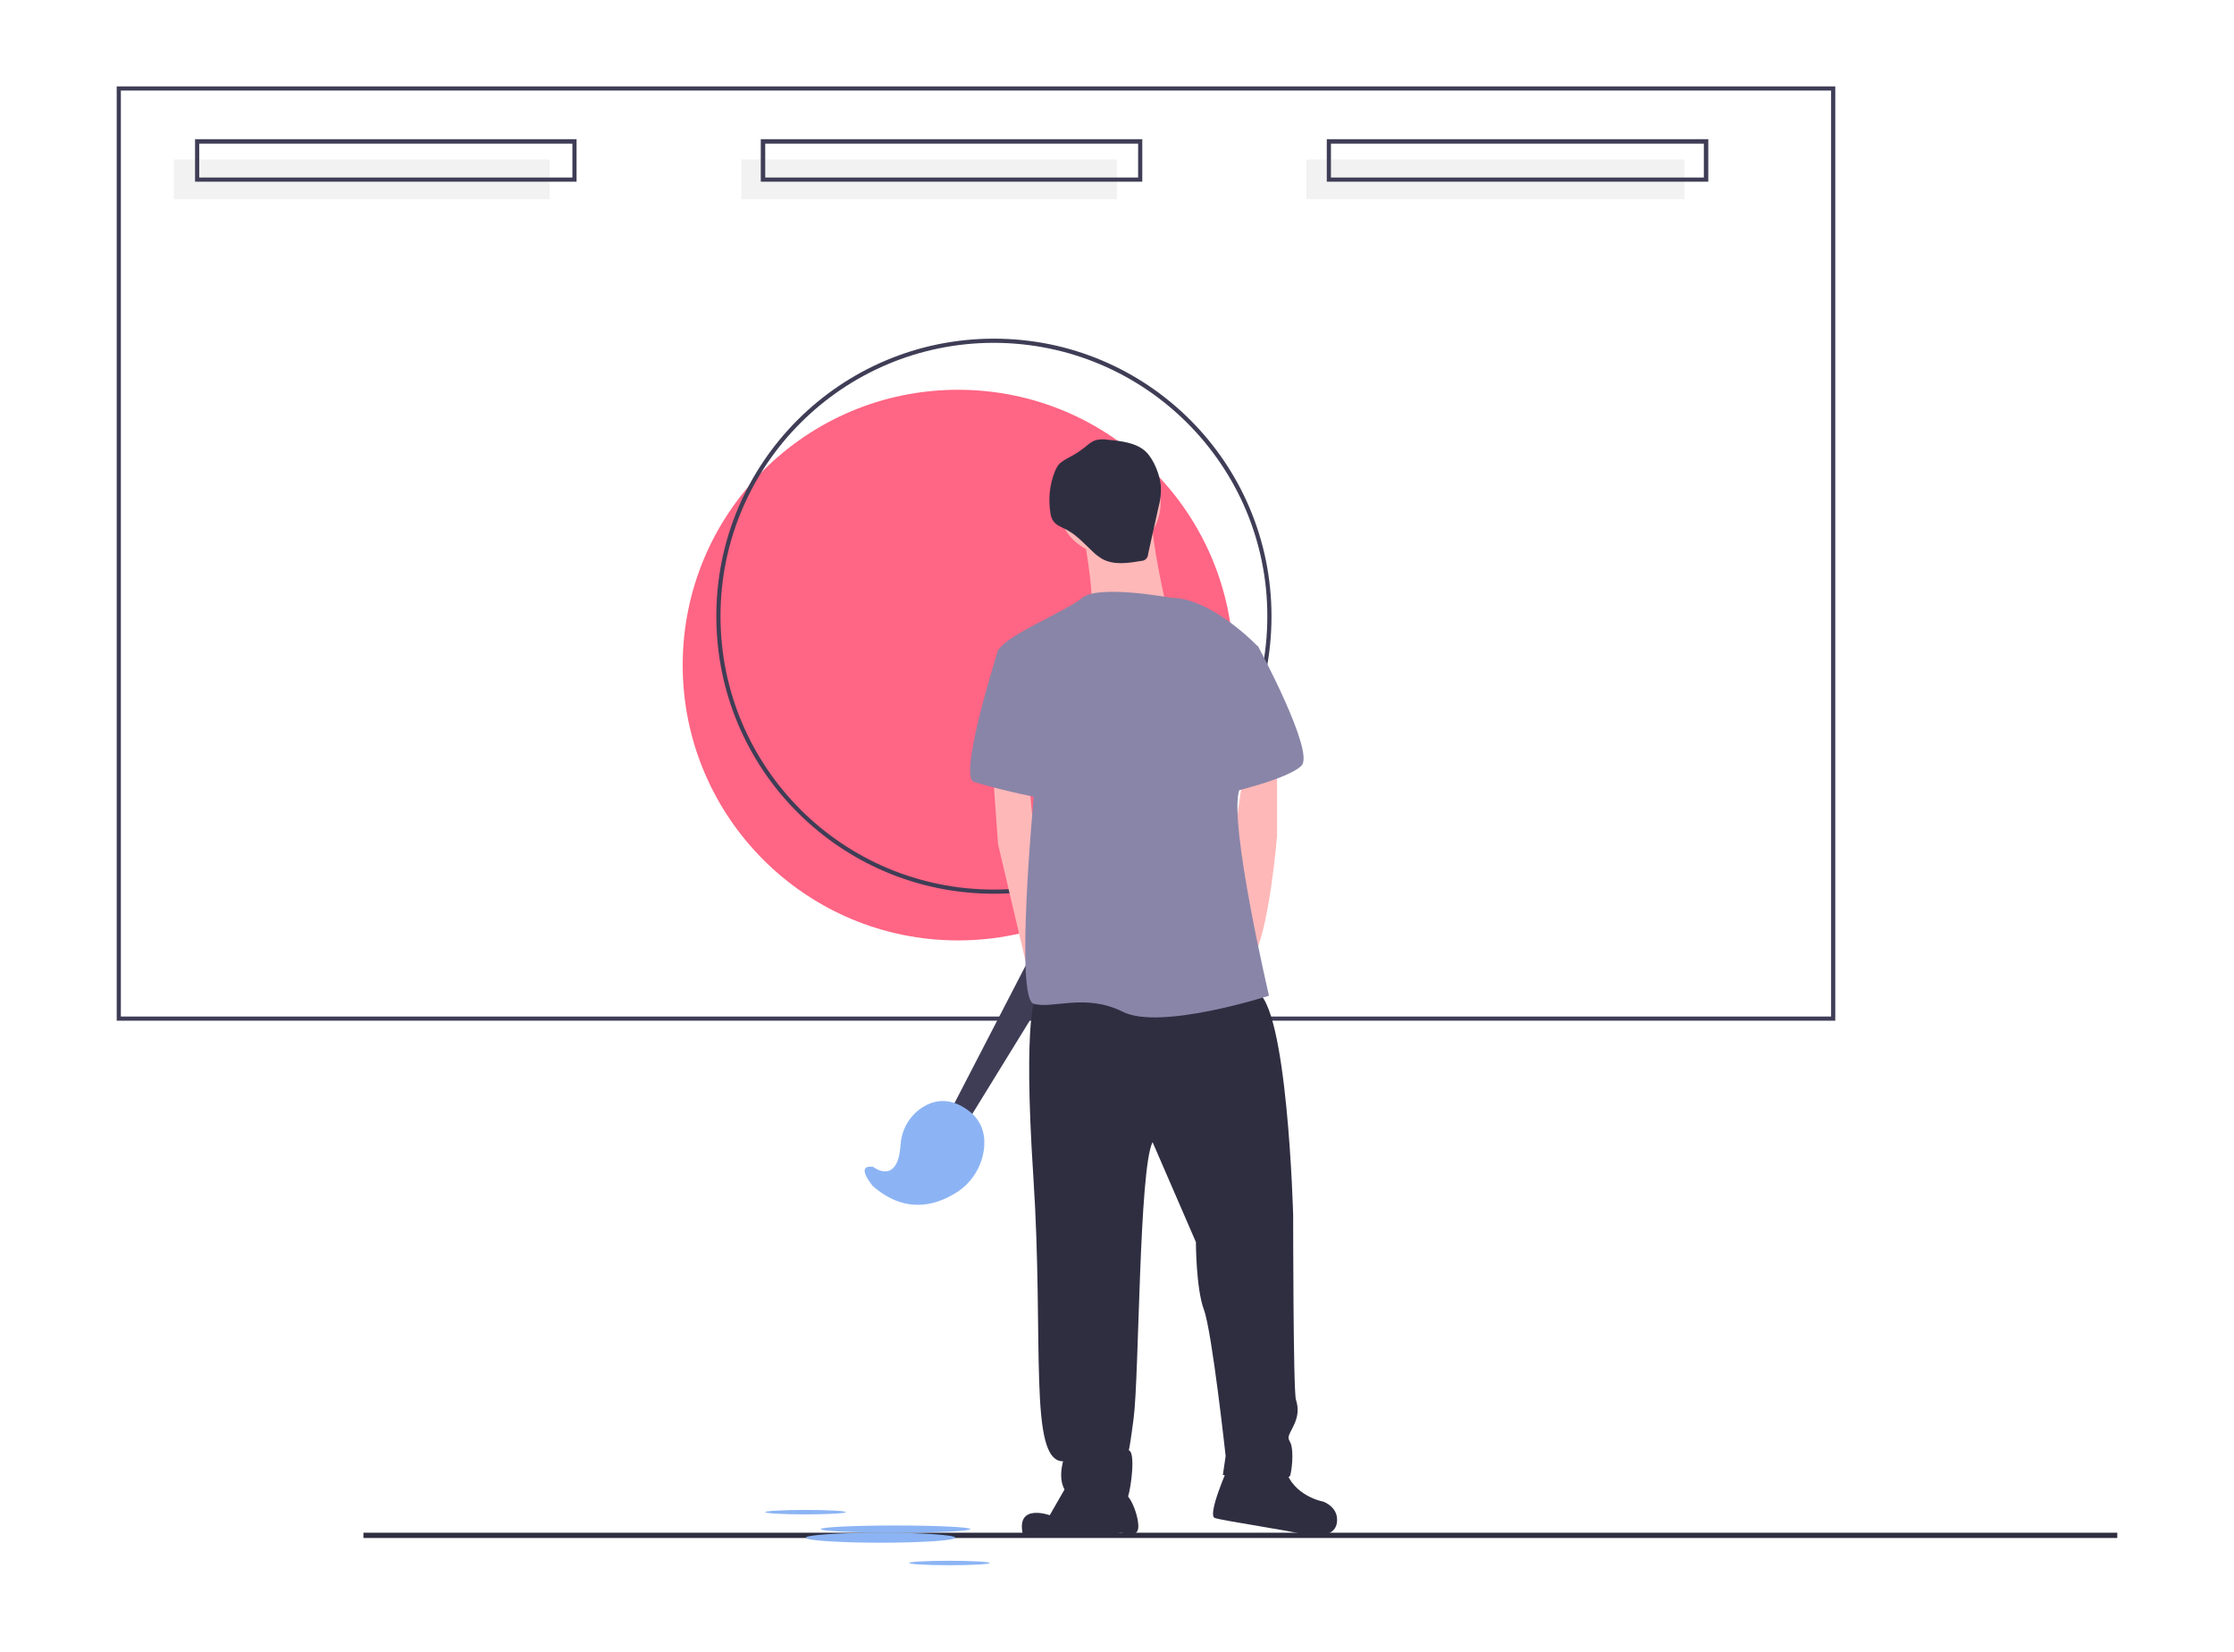
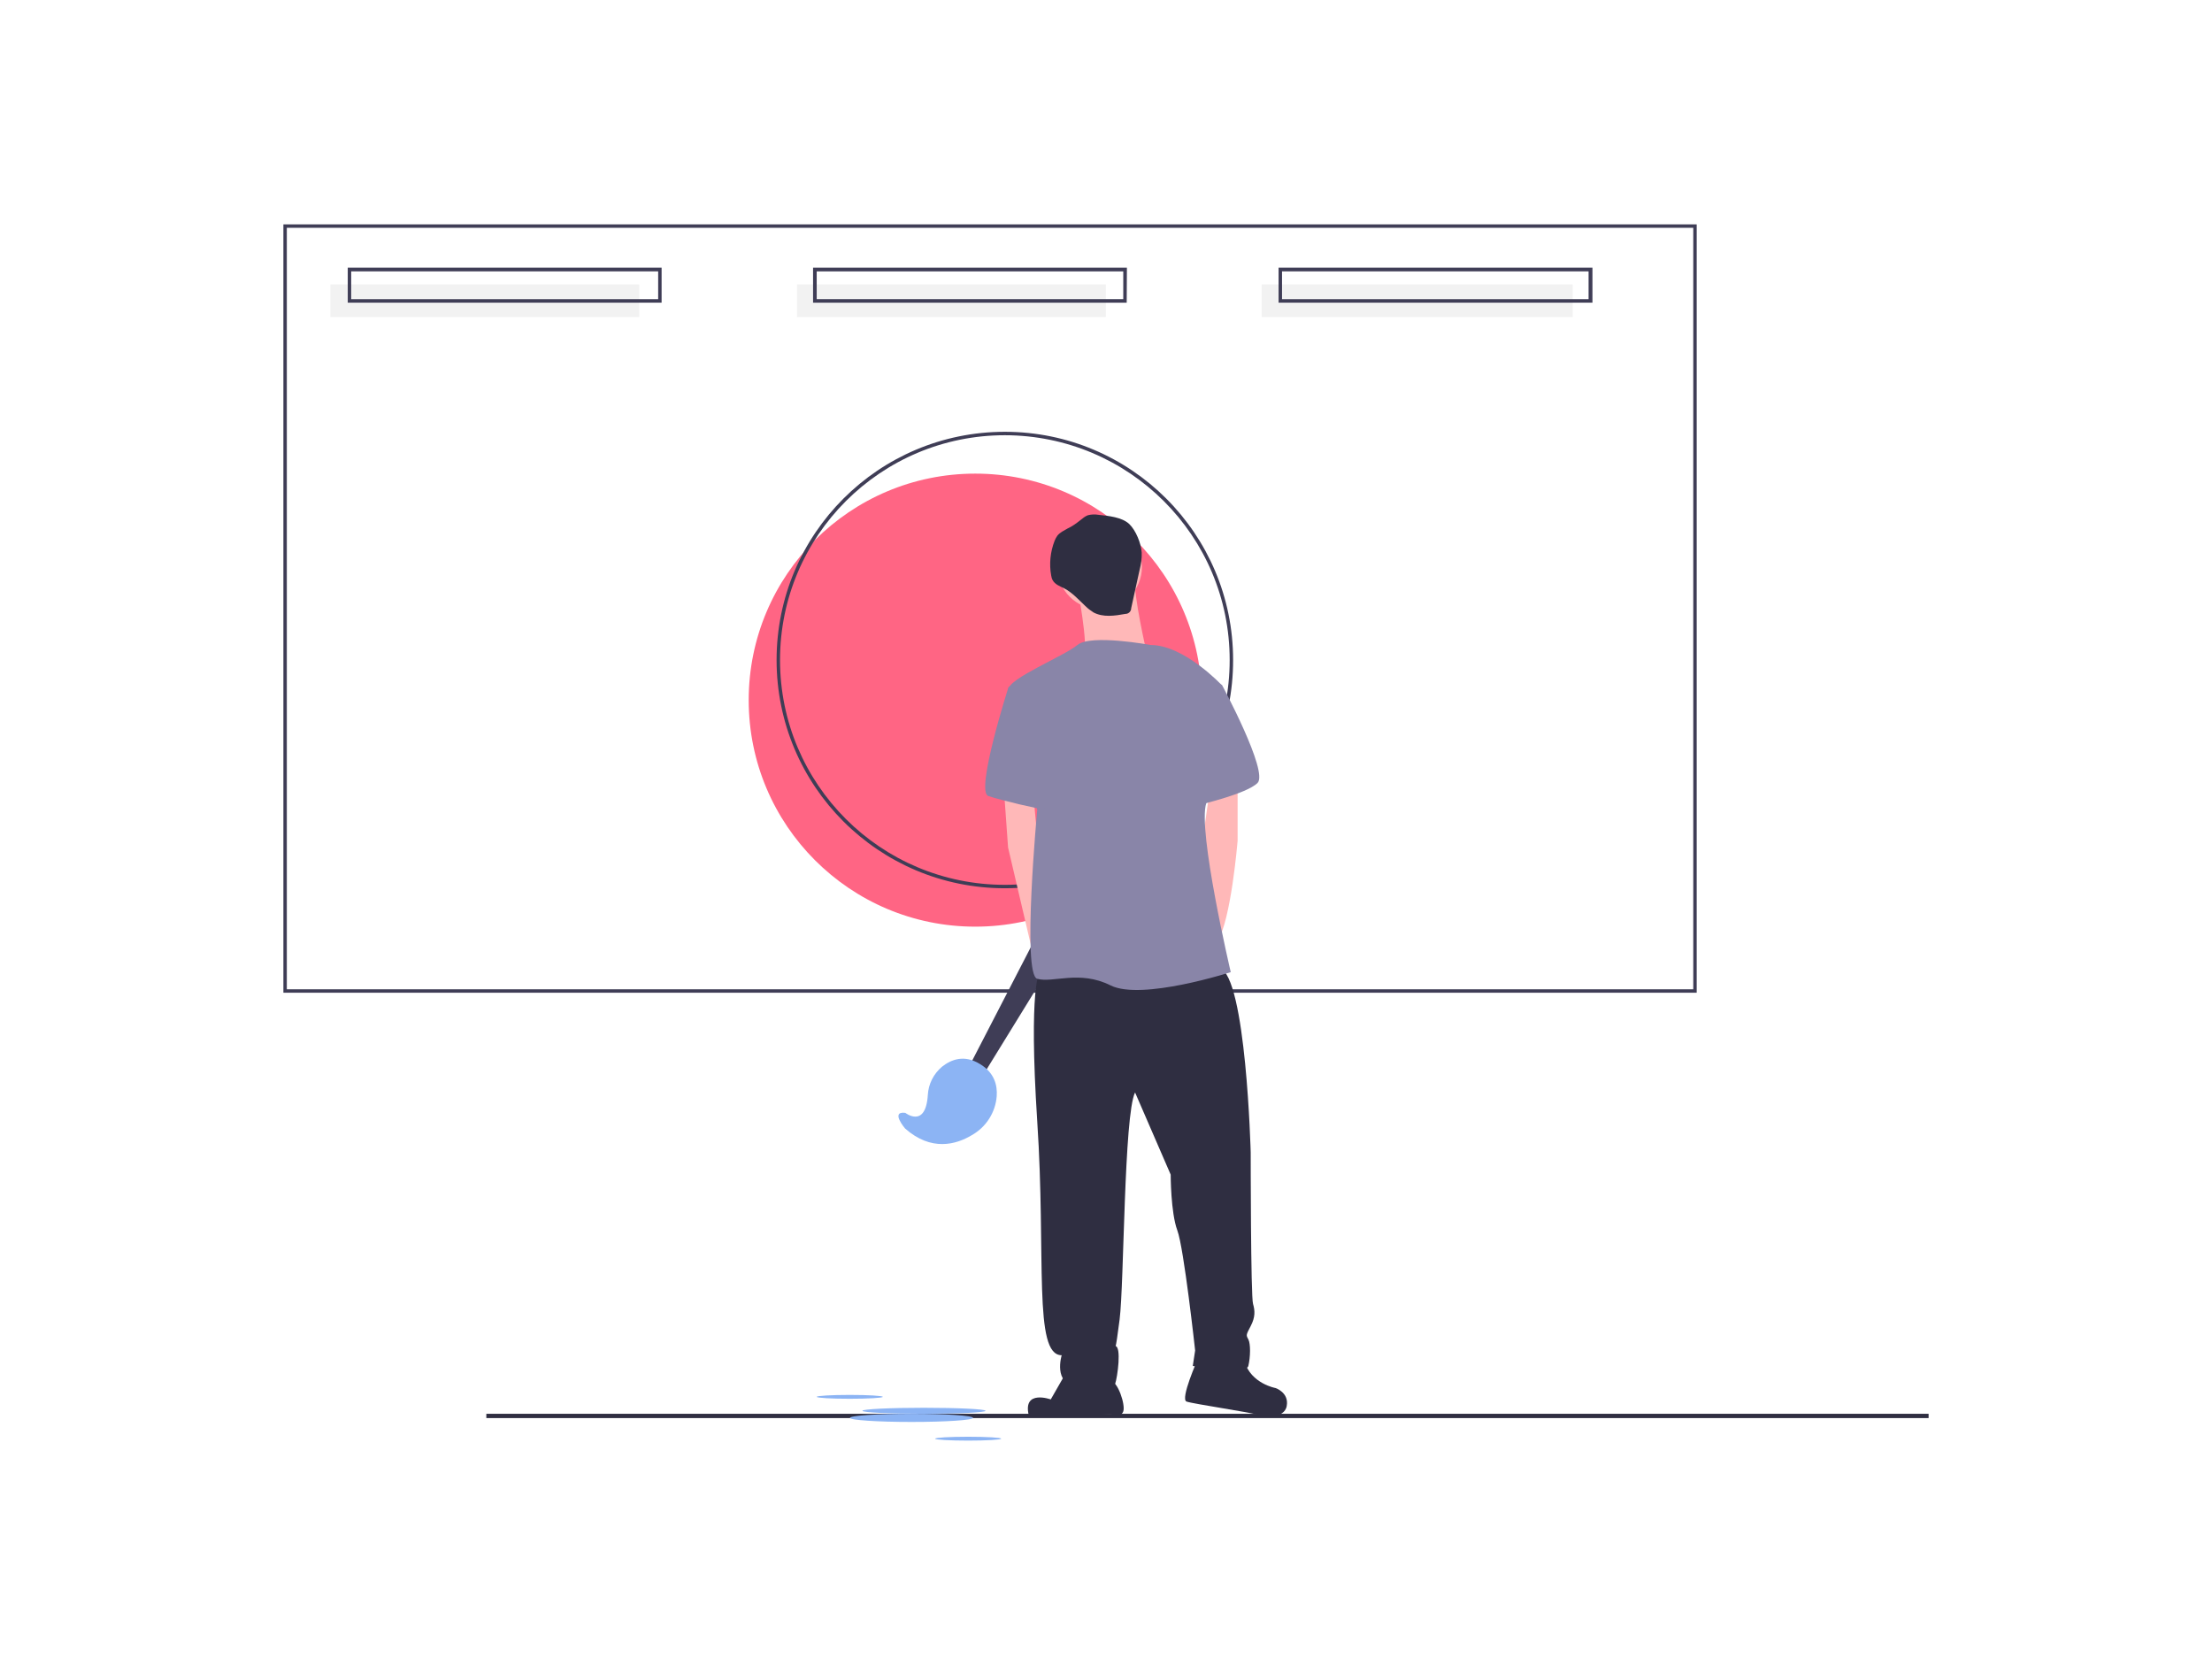
- <svg xmlns="http://www.w3.org/2000/svg" version="1.1" id="Capa_1" x="0px" y="0px" viewBox="0 0 804 594.5" style="enable-background:new 0 0 804 594.5;" xml:space="preserve">
+ <svg xmlns="http://www.w3.org/2000/svg" version="1.1" id="Capa_1" x="0px" y="0px" viewBox="0 0 1031.1 776.1" style="enable-background:new 0 0 1031.1 776.1;" xml:space="preserve">
  <style type="text/css">
	.st0{fill:#FF6584;}
	.st1{fill:#3F3D56;}
	.st2{fill:#F2F2F2;}
	.st3{fill:#2F2E41;}
	.st4{fill:#8CB4F4;}
	.st5{fill:#FFB8B8;}
	.st6{fill:#8985A8;}
</style>
  <g id="Grupo_1134">
-     <circle id="Elipse_395" class="st0" cx="344.8" cy="239.4" r="99.1" />
-     <path id="Trazado_2617" class="st1" d="M357.7,321.7c-55.2,0-99.9-44.7-99.9-99.9c0-55.2,44.7-99.9,99.9-99.9   c55.2,0,99.9,44.7,99.9,99.9C457.7,277,412.9,321.7,357.7,321.7C357.8,321.7,357.7,321.7,357.7,321.7z M357.7,123.4   c-54.3,0-98.4,44-98.4,98.4s44,98.4,98.4,98.4s98.4-44,98.4-98.4c0,0,0,0,0,0C456.1,167.5,412.1,123.5,357.7,123.4z" />
-     <path id="Trazado_2618" class="st1" d="M660.5,367.4H42V31.1h618.5V367.4z M43.5,365.9H659V32.6H43.5L43.5,365.9z" />
-     <rect id="Rectángulo_495" x="62.6" y="57.4" class="st2" width="135.2" height="14.3" />
-     <rect id="Rectángulo_496" x="266.8" y="57.4" class="st2" width="135.2" height="14.3" />
-     <rect id="Rectángulo_497" x="470.1" y="57.4" class="st2" width="136.1" height="14.3" />
-     <path id="Trazado_2619" class="st1" d="M207.5,65.4H70.2V50.1h137.3V65.4z M71.7,63.9H206V51.7H71.7V63.9z" />
-     <path id="Trazado_2620" class="st1" d="M411.1,65.4H273.8V50.1h137.3V65.4z M275.4,63.9h134.2V51.7H275.4V63.9z" />
-     <path id="Trazado_2621" class="st1" d="M614.7,65.4H477.5V50.1h137.3V65.4z M479,63.9h134.2V51.7H479V63.9z" />
-     <rect id="Rectángulo_498" x="130.8" y="551.7" class="st3" width="631.2" height="1.9" />
-     <path id="Trazado_2622" class="st1" d="M342.1,399.8l48.1-93l13,7.6l-54.9,89.2L342.1,399.8z" />
-     <path id="Trazado_2623" class="st4" d="M314.2,420c0,0,8.9,7,9.9-7.9c0.3-4.8,2.5-9.2,6.2-12.3c4-3.2,9.8-5.4,16.7-1.1   c6.2,3.8,7.6,9.2,7.2,14.1c-0.6,7.1-4.7,13.5-10.9,17c-6.9,4.1-17.7,7.2-29.2-2.9C314.2,426.9,307.4,419.2,314.2,420z" />
-     <circle id="Elipse_396" class="st5" cx="399.2" cy="181.1" r="18.5" />
-     <path id="Trazado_2624" class="st5" d="M389.5,189.9c0,0,4.9,25.3,2.9,30.2c-1.9,4.9,27.3-2,27.3-2s-5.8-25.3-4.9-31.2   C415.8,181.1,389.5,189.9,389.5,189.9z" />
-     <path id="Trazado_2625" class="st5" d="M357.3,277.6l1.9,26.3l9.7,41.3l3,11.3l4.9-17.5L372,299l-1.7-18L357.3,277.6z" />
-     <path id="Trazado_2626" class="st5" d="M459.6,273.7v27.3c0,0-2.9,35.1-8.8,43.8c-5.8,8.8-7.8-35.1-7.8-35.1l4.6-32.1L459.6,273.7z   " />
-     <path id="Trazado_2627" class="st3" d="M372.9,358.4c0,0-4.9,5.8-1,65.3c3.9,59.4-1.9,102.3,10.7,102.3c0,0-3.9,12.7,6.8,13.6   c10.7,1,15.6,2,16.6-1c1-2.9,2.9-16.6,0-16.6c0,0,0,3.9,2-11.6c2-15.5,1.9-89.6,6.8-99.3l15.6,36c0,0,0,16.6,2.9,24.4   s7.8,52.6,7.8,52.6l-1,6.8c0,0,23.4,3.9,24.3,0s1-9.7,0-11.6c-1-1.9-1-1.9,1-5.8c2-3.9,1.9-6.8,1-9.7c-1-2.9-1-66.3-1-66.3   s-2-77-13.6-80.8S372.9,358.4,372.9,358.4z" />
-     <path id="Trazado_2628" class="st3" d="M385.6,531.8l-7.8,13.6c0,0-12.2-4.4-9.7,6.8c20.9,1.5,35.6-0.5,35.6-0.5s4.9,1.9,5.8-1   c1-2.9-2.4-13.2-5.4-13.2S385.6,531.8,385.6,531.8z" />
-     <path id="Trazado_2629" class="st3" d="M442.1,527.9c0,0-7.8,17.5-4.9,18.5c2.9,1,29.2,4.9,31.2,5.8s11.7,2,12.7-3.9   c1-5.8-4.9-7.8-4.9-7.8s-10.7-1.9-13.6-11.6C459.6,519.2,442.1,527.9,442.1,527.9z" />
-     <path id="Trazado_2630" class="st6" d="M421.6,215.2c0,0-26.3-4.9-32.1,0c-5.8,4.9-30.2,14.6-30.2,19.5s12.7,52.6,12.7,52.6   s-6.8,72.1,0,74c6.8,2,18.5-3.9,32.1,2.9s52.6-5.8,52.6-5.8s-14.6-62.3-10.7-74c3.9-11.7,6.8-51.6,6.8-51.6   S436.2,215.2,421.6,215.2z" />
-     <path id="Trazado_2631" class="st6" d="M366.1,231.8l-6.8,1.9c0,0-14.6,45.8-8.8,47.7c5.8,2,22.4,5.8,24.4,5.8   C376.8,287.3,366.1,231.8,366.1,231.8z" />
-     <path id="Trazado_2632" class="st6" d="M437.2,226.9l15.6,5.8c0,0,20.5,38,15.6,42.9c-4.9,4.9-26.3,9.8-26.3,9.8L437.2,226.9z" />
-     <path id="Trazado_2633" class="st3" d="M398.7,158.3c-1.5-0.3-3.1-0.2-4.6,0.2c-1.2,0.5-2.3,1.3-3.3,2.2c-1.8,1.4-3.6,2.7-5.6,3.7   c-1.6,0.9-3.3,1.7-4.4,3.1c-0.5,0.7-0.9,1.5-1.2,2.3c-1.9,4.8-2.4,10.1-1.5,15.2c0.1,0.7,0.3,1.4,0.7,2.1c1,1.9,3.2,2.6,5.1,3.6   c3.6,1.9,6.3,5,9.2,7.7c1.1,1.1,2.3,2,3.6,2.8c4.2,2.3,9.3,1.5,14,0.7c1.4,0,2.5-1.1,2.5-2.5l0,0l3.7-16.7c0.7-2.5,1-5,0.9-7.6   c-0.3-4-2.5-9.7-5.4-12.5C409,159.3,403.2,158.7,398.7,158.3z" />
-     <ellipse id="Elipse_397" class="st4" cx="322.3" cy="550.4" rx="26.9" ry="1.3" />
-     <ellipse id="Elipse_398" class="st4" cx="316.9" cy="553.5" rx="26.9" ry="1.8" />
-     <ellipse id="Elipse_399" class="st4" cx="289.9" cy="544.3" rx="14.5" ry="0.8" />
-     <ellipse id="Elipse_400" class="st4" cx="341.7" cy="562.6" rx="14.5" ry="0.8" />
+     <circle id="Elipse_395" class="st0" cx="454.6" cy="326.4" r="105.6" />
+     <path id="Trazado_2617" class="st1" d="M468.4,414.1c-58.8,0-106.4-47.6-106.4-106.4s47.6-106.4,106.4-106.4   s106.4,47.6,106.4,106.4C574.9,366.5,527.2,414.1,468.4,414.1C468.5,414.1,468.4,414.1,468.4,414.1z M468.4,202.9   c-57.8,0-104.8,46.9-104.8,104.8s46.9,104.8,104.8,104.8s104.8-46.9,104.8-104.8l0,0C573.2,249.8,526.3,203,468.4,202.9z" />
+     <path id="Trazado_2618" class="st1" d="M790.9,462.8H132.1V104.6h658.8V462.8z M133.7,461.2h655.6v-355H133.7V461.2z" />
+     <rect id="Rectángulo_495" x="154" y="132.6" class="st2" width="144" height="15.2" />
+     <rect id="Rectángulo_496" x="371.5" y="132.6" class="st2" width="144" height="15.2" />
+     <rect id="Rectángulo_497" x="588.1" y="132.6" class="st2" width="145" height="15.2" />
+     <path id="Trazado_2619" class="st1" d="M308.4,141.1H162.1v-16.3h146.3V141.1z M163.7,139.5h143.1v-13H163.7V139.5z" />
+     <path id="Trazado_2620" class="st1" d="M525.2,141.1H379v-16.3h146.3L525.2,141.1L525.2,141.1z M380.7,139.5h142.9v-13H380.7V139.5   z" />
+     <path id="Trazado_2621" class="st1" d="M742.1,141.1H596v-16.3h146.3v16.3H742.1z M597.6,139.5h142.9v-13H597.6V139.5z" />
+     <rect id="Rectángulo_498" x="226.7" y="659.1" class="st3" width="672.3" height="2" />
+     <path id="Trazado_2622" class="st1" d="M451.7,497.3l51.2-99.1l13.8,8.1l-58.5,95L451.7,497.3z" />
+     <path id="Trazado_2623" class="st4" d="M422,518.8c0,0,9.5,7.5,10.5-8.4c0.3-5.1,2.7-9.8,6.6-13.1c4.3-3.4,10.4-5.8,17.8-1.2   c6.6,4,8.1,9.8,7.7,15c-0.6,7.6-5,14.4-11.6,18.1c-7.3,4.4-18.9,7.7-31.1-3.1C422,526.2,414.8,517.9,422,518.8z" />
+     <circle id="Elipse_396" class="st5" cx="512.6" cy="264.3" r="19.7" />
+     <path id="Trazado_2624" class="st5" d="M502.2,273.7c0,0,5.2,26.9,3.1,32.2c-2,5.2,29.1-2.1,29.1-2.1s-6.2-26.9-5.2-33.2   C530.2,264.3,502.2,273.7,502.2,273.7z" />
+     <path id="Trazado_2625" class="st5" d="M467.9,367.1l2,28l10.3,44l3.2,12l5.2-18.6l-5.1-42.6l-1.8-19.2L467.9,367.1z" />
+     <path id="Trazado_2626" class="st5" d="M576.9,363V392c0,0-3.1,37.4-9.4,46.7c-6.2,9.4-8.3-37.4-8.3-37.4l4.9-34.2L576.9,363z" />
+     <path id="Trazado_2627" class="st3" d="M484.6,453.2c0,0-5.2,6.2-1.1,69.6c4.2,63.3-2,109,11.4,109c0,0-4.2,13.5,7.2,14.5   c11.4,1.1,16.6,2.1,17.7-1.1c1.1-3.1,3.1-17.7,0-17.7c0,0,0,4.2,2.1-12.4c2.1-16.5,2-95.4,7.2-105.8l16.6,38.3c0,0,0,17.7,3.1,26   c3.1,8.3,8.3,56,8.3,56l-1.1,7.2c0,0,24.9,4.2,25.9,0c1-4.2,1.1-10.3,0-12.4c-1.1-2-1.1-2,1.1-6.2s2-7.2,1.1-10.3   c-1.1-3.1-1.1-70.6-1.1-70.6s-2.1-82-14.5-86.1S484.6,453.2,484.6,453.2z" />
+     <path id="Trazado_2628" class="st3" d="M498.1,637.9l-8.3,14.5c0,0-13-4.7-10.3,7.2c22.3,1.6,37.9-0.5,37.9-0.5s5.2,2,6.2-1.1   c1.1-3.1-2.6-14.1-5.8-14.1C514.6,644,498.1,637.9,498.1,637.9z" />
+     <path id="Trazado_2629" class="st3" d="M558.3,633.7c0,0-8.3,18.6-5.2,19.7s31.1,5.2,33.2,6.2s12.5,2.1,13.5-4.2   c1.1-6.2-5.2-8.3-5.2-8.3s-11.4-2-14.5-12.4C576.9,624.5,558.3,633.7,558.3,633.7z" />
+     <path id="Trazado_2630" class="st6" d="M536.4,300.7c0,0-28-5.2-34.2,0c-6.2,5.2-32.2,15.6-32.2,20.8s13.5,56,13.5,56   s-7.2,76.8,0,78.8c7.2,2.1,19.7-4.2,34.2,3.1c14.5,7.2,56-6.2,56-6.2s-15.6-66.4-11.4-78.8c4.2-12.5,7.2-55,7.2-55   S552,300.7,536.4,300.7z" />
+     <path id="Trazado_2631" class="st6" d="M477.3,318.3l-7.2,2c0,0-15.6,48.8-9.4,50.8c6.2,2.1,23.9,6.2,26,6.2   C488.7,377.5,477.3,318.3,477.3,318.3z" />
+     <path id="Trazado_2632" class="st6" d="M553,313.1l16.6,6.2c0,0,21.8,40.5,16.6,45.7s-28,10.4-28,10.4L553,313.1z" />
+     <path id="Trazado_2633" class="st3" d="M512,240c-1.6-0.3-3.3-0.2-4.9,0.2c-1.3,0.5-2.4,1.4-3.5,2.3c-1.9,1.5-3.8,2.9-6,3.9   c-1.7,1-3.5,1.8-4.7,3.3c-0.5,0.7-1,1.6-1.3,2.4c-2,5.1-2.6,10.8-1.6,16.2c0.1,0.7,0.3,1.5,0.7,2.2c1.1,2,3.4,2.8,5.4,3.8   c3.8,2,6.7,5.3,9.8,8.2c1.2,1.2,2.4,2.1,3.8,3c4.5,2.4,9.9,1.6,14.9,0.7c1.5,0,2.7-1.2,2.7-2.7l0,0l3.9-17.8c0.7-2.7,1.1-5.3,1-8.1   c-0.3-4.3-2.7-10.3-5.8-13.3C523,241.1,516.8,240.5,512,240z" />
+     <ellipse id="Elipse_397" class="st4" cx="430.7" cy="657.7" rx="28.7" ry="1.4" />
+     <ellipse id="Elipse_398" class="st4" cx="424.9" cy="661" rx="28.7" ry="1.9" />
+     <ellipse id="Elipse_399" class="st4" cx="396.1" cy="651.2" rx="15.4" ry="0.9" />
+     <ellipse id="Elipse_400" class="st4" cx="451.3" cy="670.7" rx="15.4" ry="0.9" />
  </g>
</svg>
